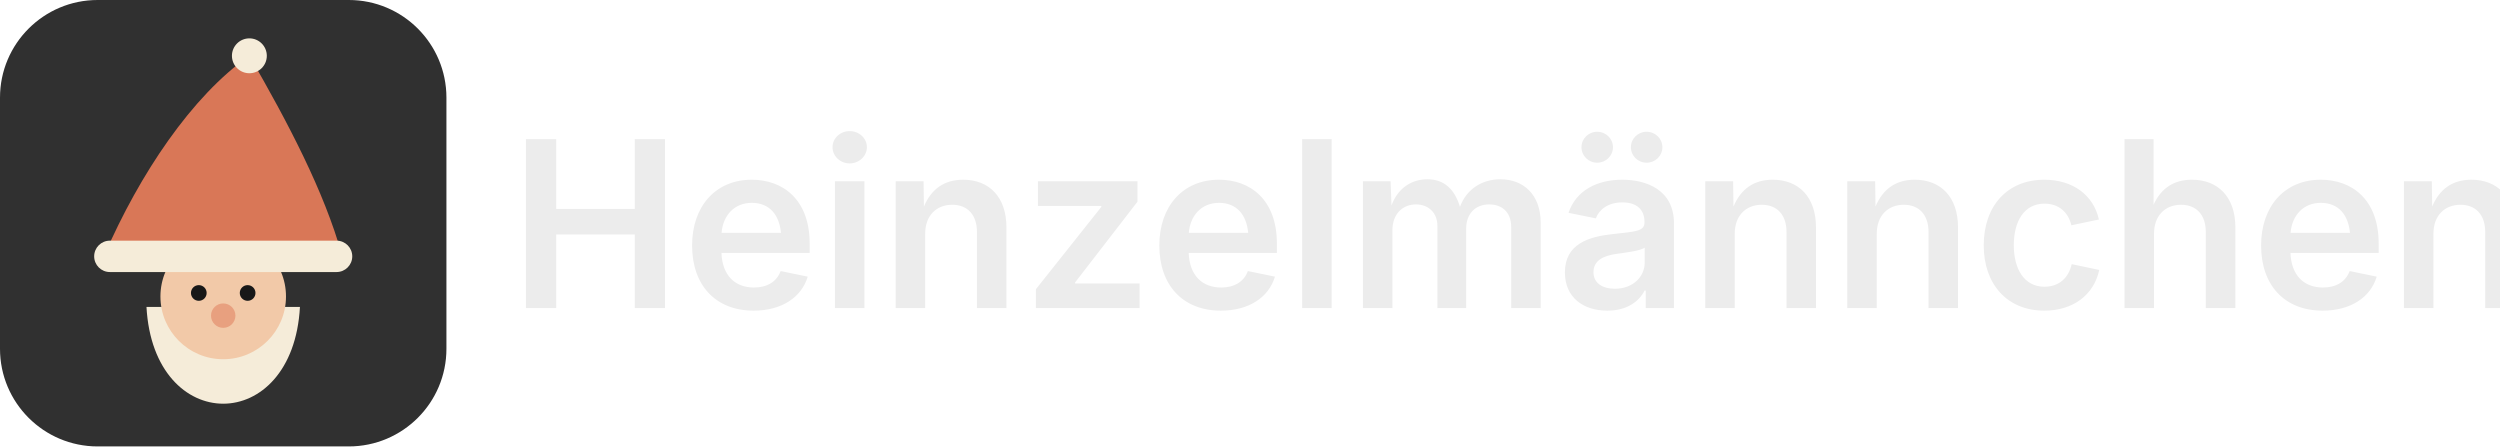
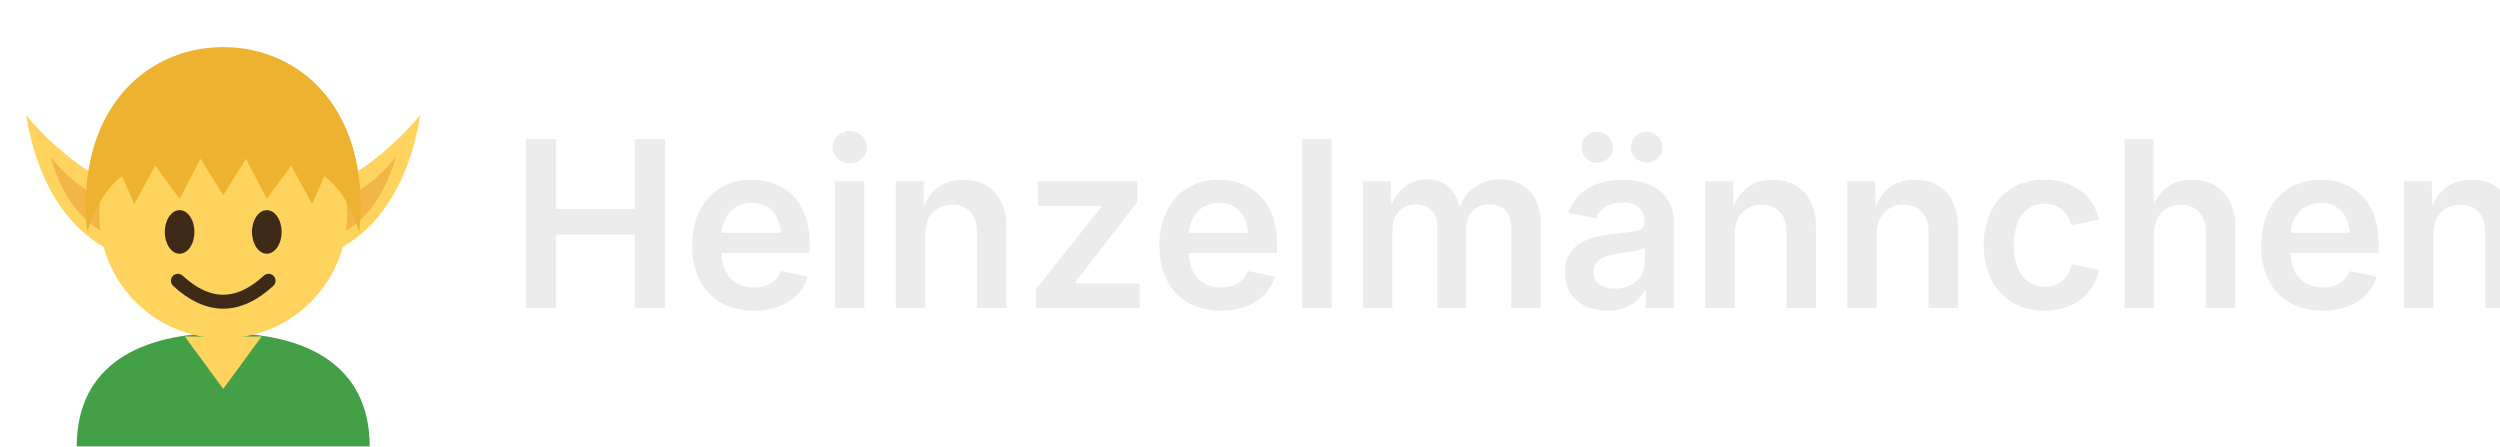
<svg xmlns="http://www.w3.org/2000/svg" viewBox="0 0 1120 200" role="img" aria-label="Heinzelmännchen">
  <g transform="scale(0.390625)">
-     <rect width="512" height="512" rx="112" fill="#303030" />
-     <path d="M168 352 C176 500 336 500 344 352 Z" fill="#f5ecd9" />
-     <circle cx="256" cy="340" r="72" fill="#f2c9a8" />
-     <circle cx="228" cy="336" r="9" fill="#181818" />
-     <circle cx="284" cy="336" r="9" fill="#181818" />
-     <circle cx="256" cy="362" r="14" fill="#e8a07f" />
-     <path d="M120 292 C160 200 220 110 286 64 C330 140 372 220 392 292 Z" fill="#d97757" />
-     <rect x="108" y="276" width="296" height="36" rx="18" fill="#f5ecd9" />
-     <circle cx="286" cy="64" r="20" fill="#f5ecd9" />
+     <path d="M88 512 C88 418 162 382 256 382 C350 382 424 418 424 512 Z" fill="#43A047" />
+     <path d="M212 386 L256 446 L300 386 Z" fill="#FFD45E" />
+     <path d="M132 214 C96 196 60 168 30 132 C40 196 70 262 132 290 Z" fill="#FFD45E" />
+     <path d="M380 214 C416 196 452 168 482 132 C472 196 442 262 380 290 Z" fill="#FFD45E" />
+     <path d="M120 230 C92 216 72 198 58 180 C70 222 92 254 122 268 Z" fill="#F2B547" />
+     <path d="M392 230 C420 216 440 198 454 180 C442 222 420 254 390 268 Z" fill="#F2B547" />
+     <circle cx="256" cy="246" r="142" fill="#FFD45E" />
+     <path d="M100 266 C86 128 166 54 256 54 C346 54 426 128 412 266 C402 234 388 214 372 202 L358 234 L334 190 L306 228 L282 182 L256 224 L230 182 L206 228 L178 190 L154 234 L140 202 C124 214 110 234 100 266 Z" fill="#EDB22F" />
+     <ellipse cx="206" cy="266" rx="17" ry="25" fill="#3D2A16" />
+     <ellipse cx="306" cy="266" rx="17" ry="25" fill="#3D2A16" />
+     <path d="M204 322 Q256 370 308 322" fill="none" stroke="#3D2A16" stroke-width="16" stroke-linecap="round" />
  </g>
  <text x="228" y="138" font-family="ui-sans-serif, system-ui, -apple-system, sans-serif" font-size="104" font-weight="600" fill="#ececec">Heinzelmännchen</text>
</svg>
